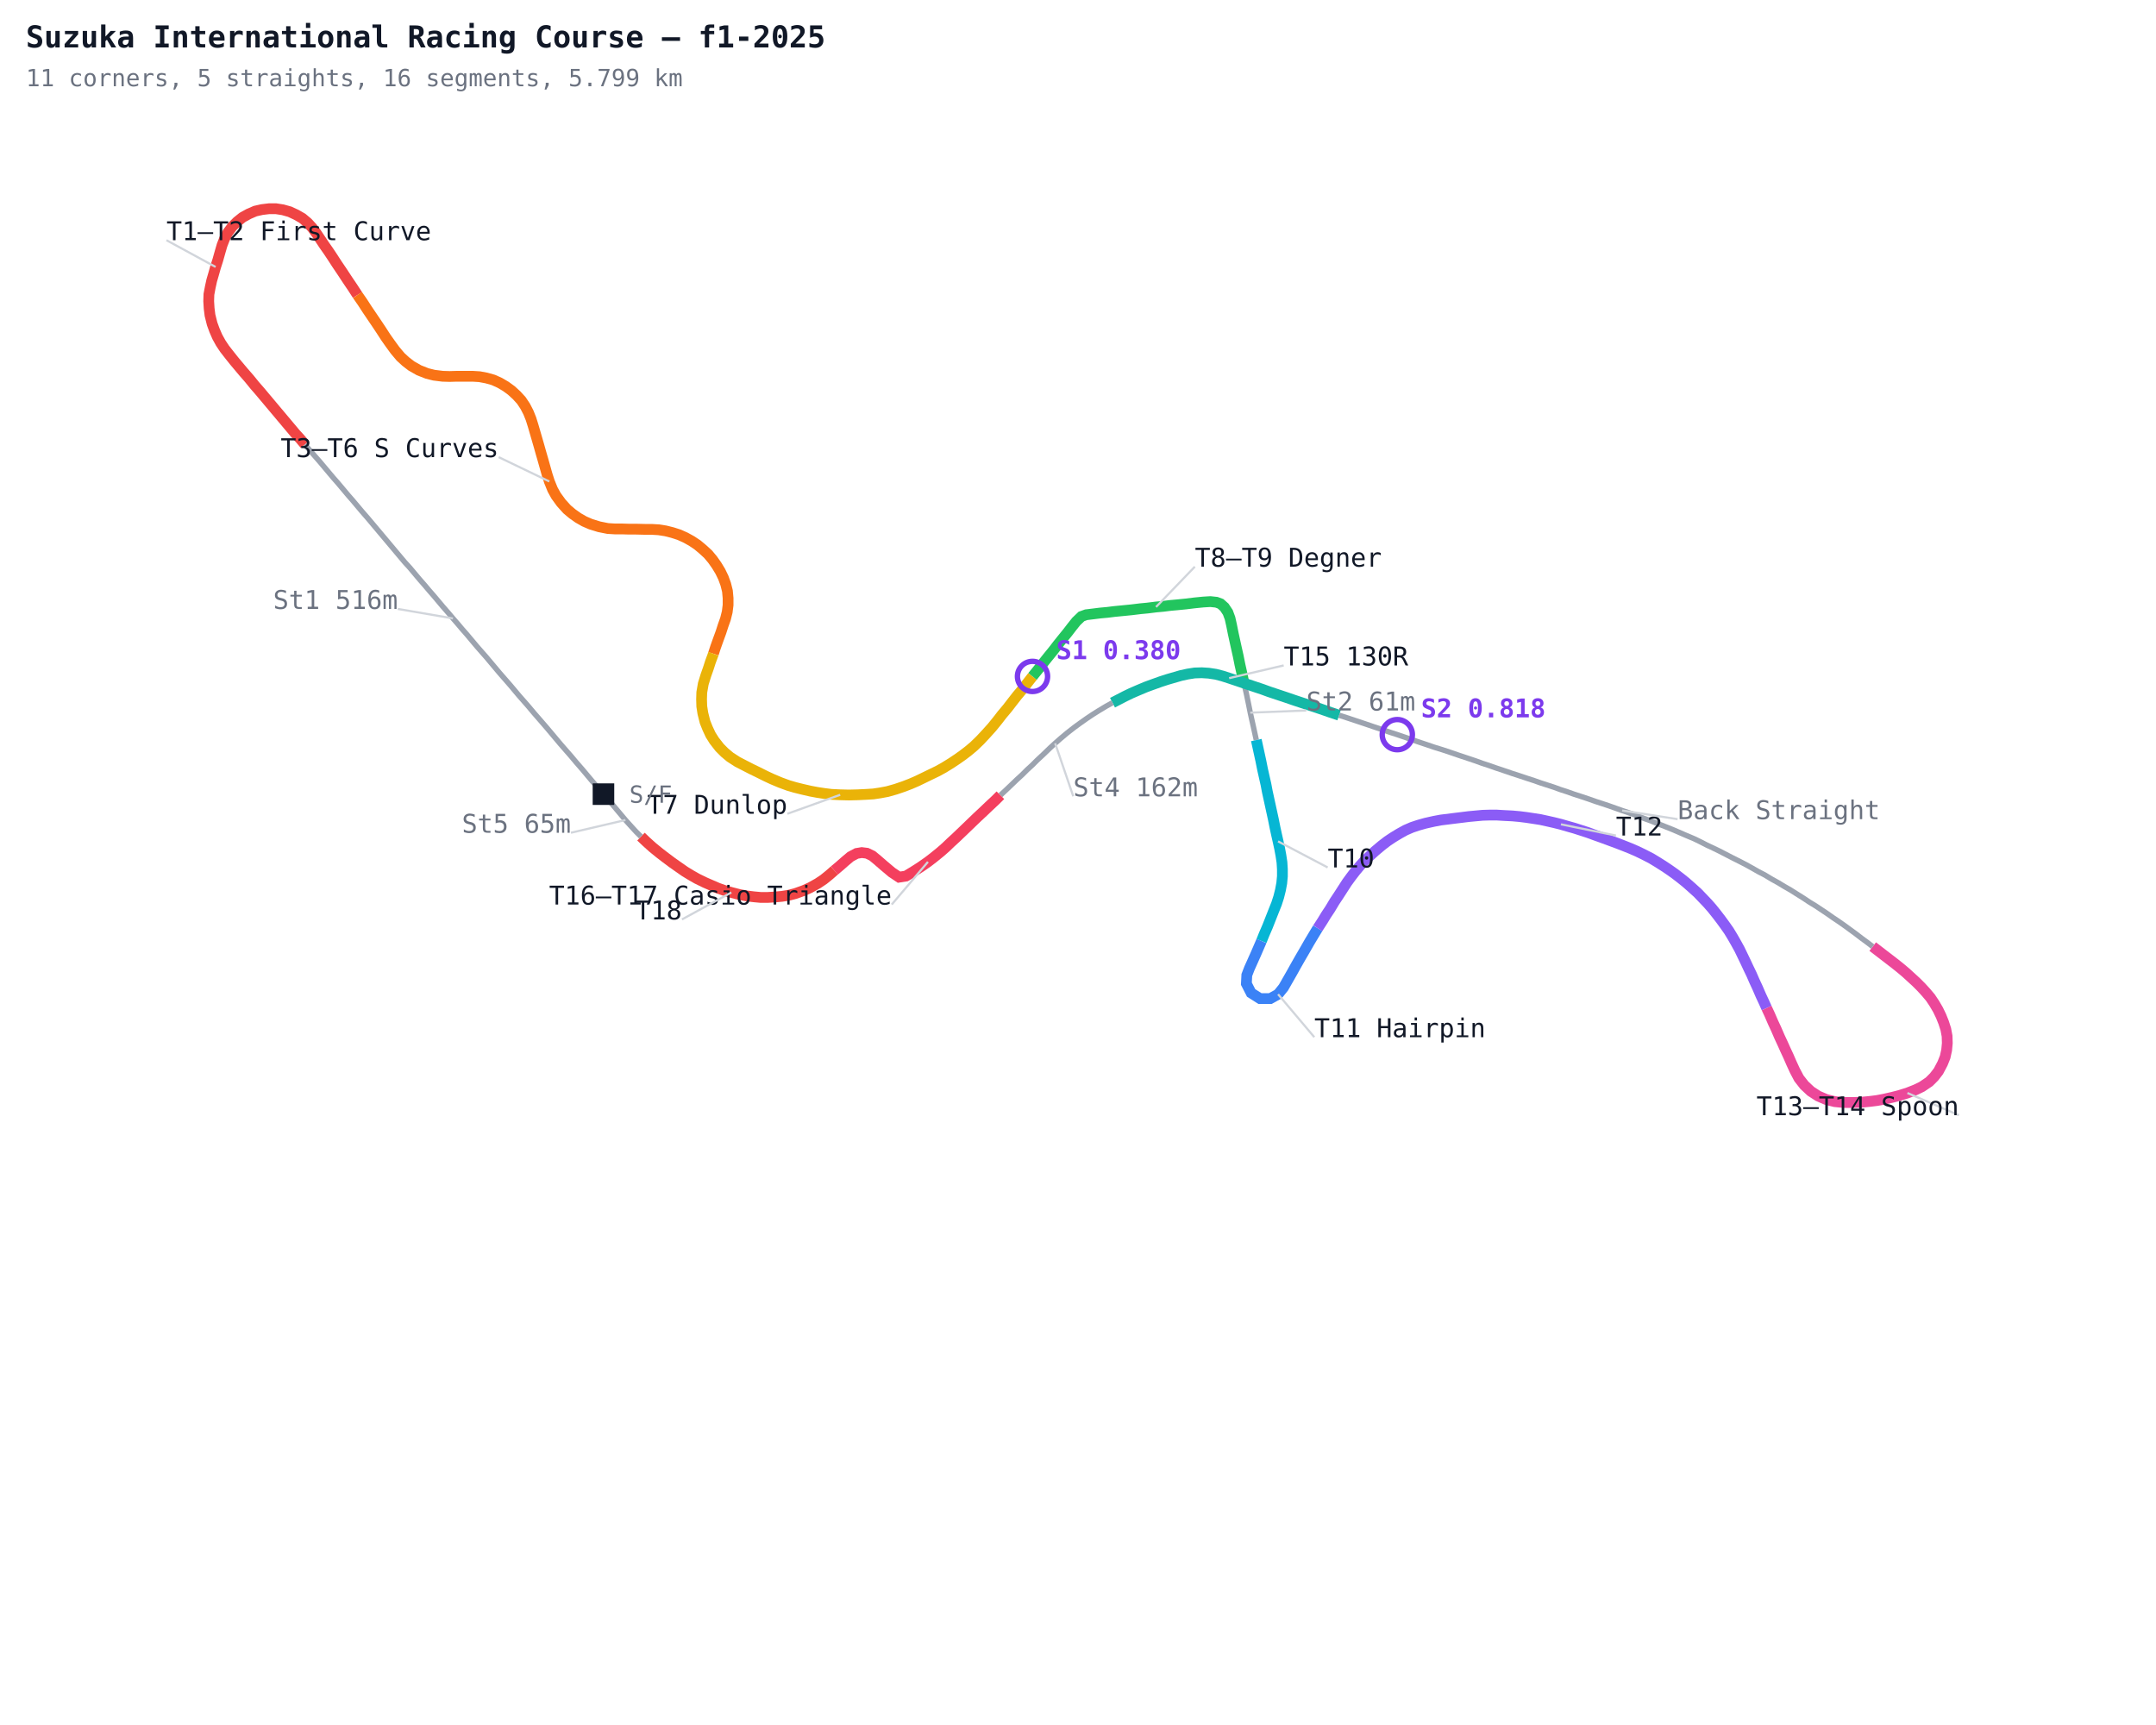
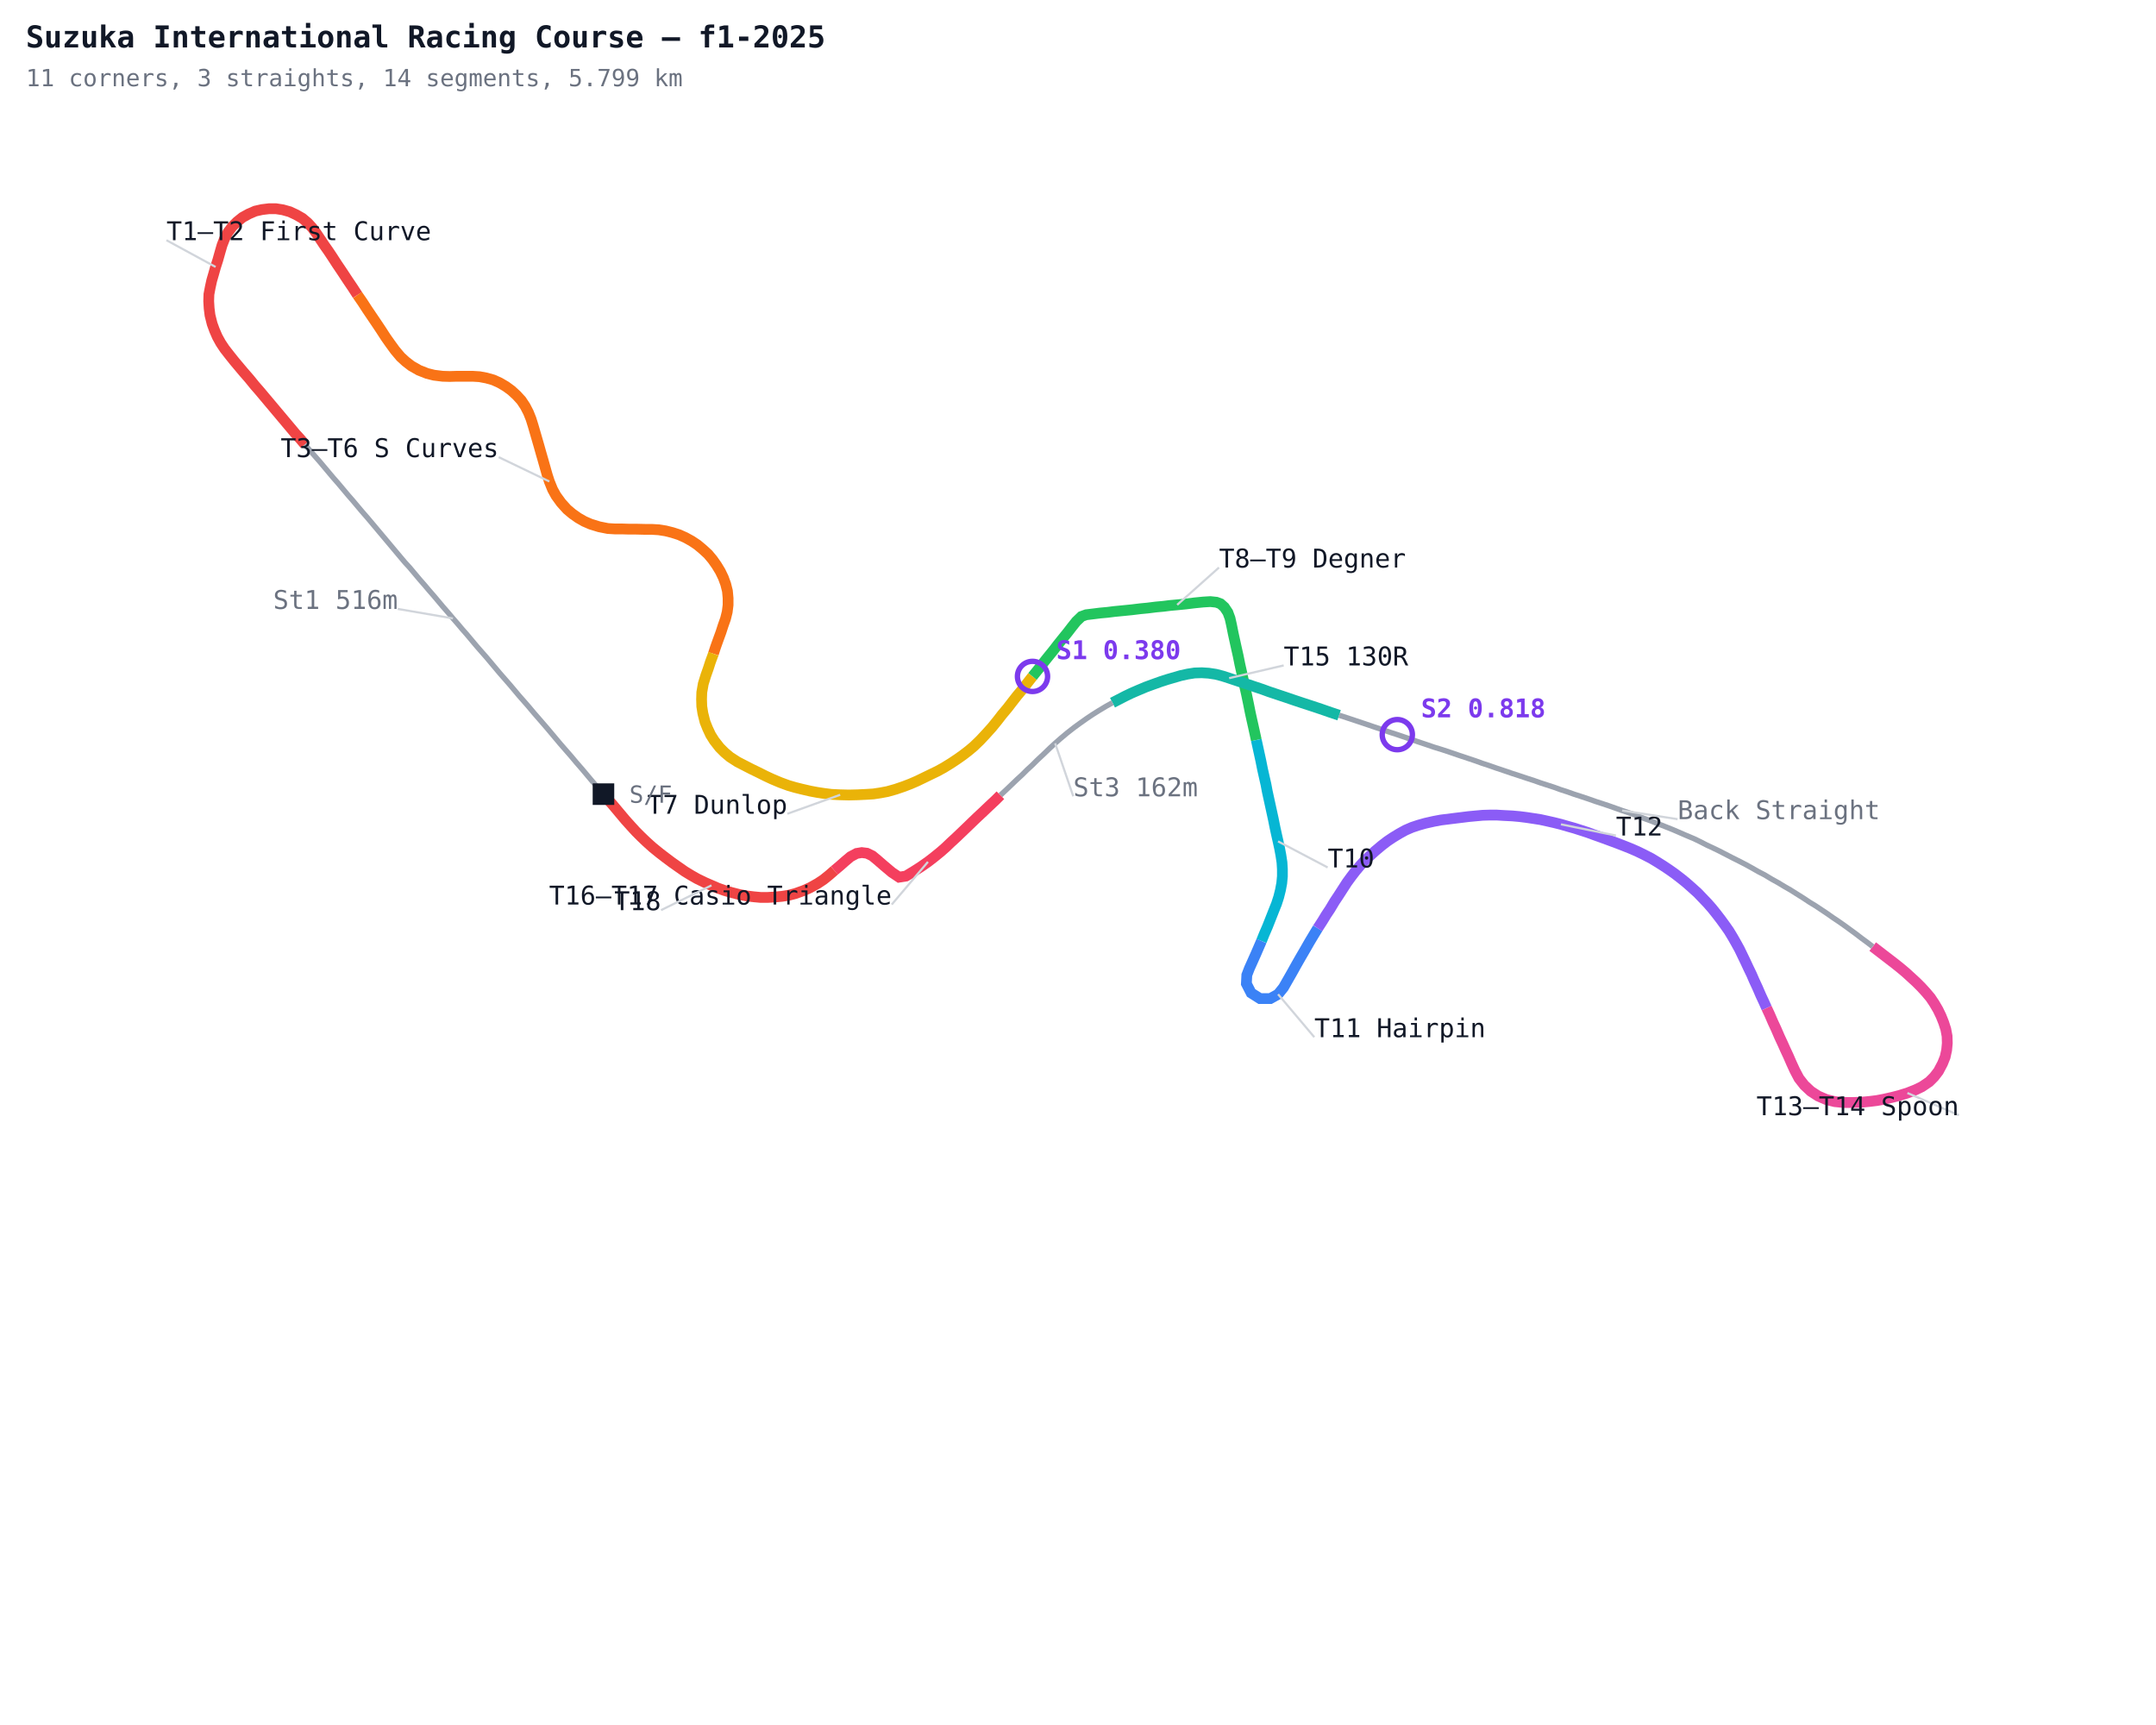
<svg xmlns="http://www.w3.org/2000/svg" width="1000" height="800" viewBox="0 0 1000 800">
  <defs>
    <style>
      .name { font-family: monospace; font-size: 12px; }
      .sector { font-family: monospace; font-size: 12px; fill: #7c3aed; font-weight: bold; }
      .title { font-family: monospace; font-size: 14px; fill: #111827; font-weight: bold; }
      .sub { font-family: monospace; font-size: 11px; fill: #6b7280; }
    </style>
  </defs>
  <rect width="1000" height="800" fill="#ffffff" />
  <polyline fill="none" stroke="#9ca3af" stroke-width="2.5" points="279.9,368.3 277.4,365.4 274.7,362.3 272.6,359.8 270.0,356.7 267.3,353.6 264.7,350.5 262.6,348.1 259.9,345.0 257.8,342.5 255.7,340.0 253.6,337.5 250.4,333.8 247.7,330.7 245.1,327.6 243.0,325.2 240.8,322.7 238.7,320.2 236.6,317.7 233.9,314.6 231.8,312.2 229.7,309.7 227.6,307.2 225.5,304.7 223.3,302.2 221.2,299.8 219.1,297.3 216.5,294.2 214.3,291.7 212.2,289.2 210.1,286.8 208.0,284.3 205.3,281.2 203.2,278.7 201.1,276.2 199.0,273.8 196.9,271.3 194.7,268.8 192.1,265.7 190.0,263.2 187.8,260.8 185.7,258.3 183.6,255.8 181.0,252.7 178.9,250.2 176.8,247.7 174.7,245.2 172.6,242.7 170.5,240.2 167.8,237.1 165.7,234.6 163.6,232.1 161.5,229.7 158.9,226.6 156.8,224.1 154.6,221.6 152.5,219.1 150.4,216.6 148.3,214.1 146.2,211.7 143.5,208.6 141.4,206.1" />
  <polyline fill="none" stroke="#ef4444" stroke-width="5" points="141.4,206.1 139.3,203.6 137.1,201.2 135.0,198.7 132.9,196.2 130.8,193.7 128.7,191.2 126.6,188.7 124.5,186.2 122.4,183.7 120.3,181.2 118.2,178.8 115.6,175.6 112.9,172.5 110.8,170.0 108.7,167.5 106.7,165.0 104.2,161.8 102.4,159.1 100.8,156.2 99.5,153.2 98.4,150.2 97.4,146.2 97.0,143.0 96.8,139.7 96.9,136.5 97.5,133.3 98.2,130.1 99.1,127.0 100.0,123.8 101.0,120.7 102.1,116.8 103.0,113.7 104.2,110.6 105.7,107.8 107.7,105.1 110.0,102.8 112.5,100.8 115.4,99.2 118.4,97.9 121.5,97.2 124.8,96.8 128.0,96.8 131.2,97.3 134.4,98.2 137.4,99.6 140.2,101.2 142.7,103.3 144.9,105.7 146.8,108.3 148.6,111.0 150.4,113.7 152.3,116.4 154.1,119.1 156.3,122.5 158.6,125.9 161.3,130.0 163.6,133.4 165.8,136.8" />
  <polyline fill="none" stroke="#f97316" stroke-width="5" points="165.8,136.8 168.1,140.1 170.3,143.5 172.6,146.9 174.9,150.3 176.7,153.0 178.9,156.4 180.8,159.1 183.2,162.4 185.8,165.5 188.2,167.7 190.8,169.7 194.3,171.7 198.1,173.2 201.3,174.0 205.3,174.5 208.6,174.6 211.9,174.5 215.9,174.5 219.2,174.5 222.4,174.7 225.6,175.3 228.8,176.2 231.7,177.5 234.6,179.2 237.2,181.1 239.6,183.3 241.8,185.7 243.6,188.4 245.1,191.3 246.3,194.3 247.3,197.5 248.2,200.6 249.1,203.7 250.0,206.8 250.9,210.0 251.8,213.1 252.9,217.0 253.8,220.2 254.8,223.3 256.3,227.0 257.9,229.9 260.3,233.2 263.0,236.2 265.5,238.3 268.2,240.2 271.0,241.8 274.0,243.1 277.9,244.3 281.9,245.1 285.1,245.3 288.4,245.3 291.6,245.4 294.9,245.4 299.0,245.5 302.2,245.5 305.5,245.7 308.7,246.2 311.9,247.0 315.0,248.0 317.9,249.3 320.8,250.9 323.5,252.7 326.0,254.8 328.4,257.0 330.5,259.5 332.4,262.2 334.1,265.0 335.5,267.9 336.6,270.9 337.4,274.1 337.7,277.4 337.7,280.6 337.3,283.8 336.5,287.0 335.4,290.1 334.4,293.2 333.3,296.2 331.9,300.1 330.9,303.2" />
  <polyline fill="none" stroke="#eab308" stroke-width="5" points="330.9,303.2 329.5,307.0 328.5,310.1 327.4,313.2 326.2,317.1 325.5,321.1 325.4,324.3 325.5,327.6 326.0,330.8 327.0,334.8 328.2,337.8 329.6,340.8 331.3,343.5 333.8,346.7 336.1,349.0 338.6,351.1 342.0,353.3 344.9,354.8 348.6,356.7 351.5,358.1 355.1,359.9 358.1,361.3 361.9,362.9 365.7,364.3 368.8,365.2 372.0,366.0 375.9,366.9 379.1,367.5 382.4,368.0 385.6,368.4 389.7,368.6 393.7,368.7 397.8,368.6 401.9,368.4 405.1,368.2 408.4,367.7 411.6,367.1 415.5,366.0 419.3,364.7 422.4,363.5 425.4,362.2 428.3,360.8 432.0,359.0 434.9,357.6 437.8,356.0 441.2,353.9 443.9,352.1 446.6,350.2 449.2,348.2 451.7,346.1 454.6,343.3 457.4,340.3 460.1,337.3 462.7,334.1 464.7,331.5 467.3,328.4 469.3,325.8 471.8,322.6 473.9,320.1 476.4,316.9 478.9,313.7" />
-   <polyline fill="none" stroke="#22c55e" stroke-width="5" points="478.9,313.7 481.5,310.5 484.0,307.3 486.0,304.8 488.6,301.6 490.6,299.0 492.6,296.5 495.2,293.3 497.2,290.7 499.2,288.2 501.6,285.9 503.8,285.1 507.1,284.7 510.3,284.3 513.6,284.0 516.8,283.6 520.9,283.2 524.9,282.8 529.0,282.3 532.2,282.0 536.2,281.5 539.5,281.2 542.7,280.8 546.0,280.5 550.0,280.1 554.1,279.6 558.1,279.2 561.4,279.0 564.2,279.3 566.1,280.0 567.9,281.6 569.5,284.0 570.5,286.7 571.2,289.8 572.0,293.8 572.7,297.0 573.4,300.2 574.3,304.2 575.1,308.2 576.0,312.2 577.0,316.9" />
-   <polyline fill="none" stroke="#9ca3af" stroke-width="2.5" points="577.0,316.9 578.1,321.7 579.1,326.5 579.9,330.5 580.6,333.7 581.3,336.8 582.0,340.0 582.7,343.2" />
+   <polyline fill="none" stroke="#22c55e" stroke-width="5" points="478.9,313.7 481.5,310.5 484.0,307.3 486.0,304.8 488.6,301.6 490.6,299.0 492.6,296.5 495.2,293.3 497.2,290.7 499.2,288.2 501.6,285.9 503.8,285.1 507.1,284.7 510.3,284.3 513.6,284.0 516.8,283.6 520.9,283.2 524.9,282.8 529.0,282.3 532.2,282.0 536.2,281.5 539.5,281.2 542.7,280.8 546.0,280.5 550.0,280.1 554.1,279.6 558.1,279.2 561.4,279.0 564.2,279.3 566.1,280.0 567.9,281.6 569.5,284.0 570.5,286.7 571.2,289.8 572.0,293.8 572.7,297.0 573.4,300.2 574.3,304.2 575.1,308.2 576.0,312.2 577.0,316.9 578.1,321.7 579.1,326.5 579.9,330.5 580.6,333.7 581.3,336.8 582.0,340.0 582.7,343.2" />
  <polyline fill="none" stroke="#06b6d4" stroke-width="5" points="582.7,343.2 583.4,346.4 584.1,349.6 584.8,352.8 585.6,356.8 586.5,360.8 587.2,363.9 587.8,367.1 588.5,370.3 589.2,373.5 589.9,376.7 590.6,379.9 591.4,383.9 592.1,387.1 592.8,390.2 593.5,393.4 594.1,396.6 594.6,399.9 594.8,403.1 594.8,406.4 594.5,409.6 593.9,412.8 593.1,416.0 592.1,419.1 590.9,422.1 589.4,425.9 587.9,429.7 586.3,433.4 585.1,436.4" />
  <polyline fill="none" stroke="#3b82f6" stroke-width="5" points="585.1,436.4 583.8,439.4 582.5,442.4 580.8,446.2 579.5,449.1 578.3,452.2 578.1,456.2 580.3,460.5 584.4,463.1 589.2,463.1 592.8,461.1 595.3,458.0 597.3,454.5 599.3,451.0 601.3,447.4 603.3,443.9 605.4,440.3 607.4,436.8 609.5,433.3 611.2,430.5" />
  <polyline fill="none" stroke="#8b5cf6" stroke-width="5" points="611.2,430.5 613.4,427.1 615.1,424.3 616.9,421.6 619.0,418.1 620.8,415.4 622.6,412.6 624.8,409.2 626.7,406.6 628.7,404.0 630.8,401.5 633.0,399.1 635.4,396.9 637.8,394.7 640.9,392.1 643.5,390.1 646.2,388.3 649.0,386.6 651.9,385.0 654.9,383.7 657.9,382.7 661.1,381.8 665.1,380.9 668.3,380.3 671.5,379.9 674.7,379.5 678.0,379.1 681.2,378.7 684.4,378.4 687.7,378.1 691.0,378.0 694.2,378.0 697.5,378.2 701.5,378.4 704.8,378.7 708.0,379.1 711.3,379.6 714.5,380.1 717.7,380.8 720.8,381.5 724.0,382.3 727.1,383.2 730.3,384.1 733.4,385.1 736.5,386.1 739.5,387.2 742.6,388.3 746.4,389.7 750.2,391.1 753.3,392.3 756.3,393.5 759.3,394.8 762.2,396.2 765.9,398.1 768.7,399.8 771.4,401.5 774.1,403.3 776.8,405.2 779.4,407.2 781.9,409.2 784.4,411.4 787.4,414.1 789.7,416.5 791.9,418.8 794.1,421.3 796.1,423.8 798.1,426.4 800.0,429.0 801.9,431.7 803.6,434.5 805.2,437.3 806.8,440.2 808.2,443.1 809.6,446.0 811.0,449.0 812.4,451.9 813.7,454.9 815.1,457.9 816.7,461.6 818.1,464.6 819.4,467.5" />
  <polyline fill="none" stroke="#ec4899" stroke-width="5" points="819.4,467.5 820.8,470.5 822.4,474.2 823.8,477.2 825.4,480.9 826.8,483.9 828.1,486.8 829.5,489.8 830.8,492.8 832.5,496.5 834.4,500.1 836.9,503.3 839.9,506.1 843.3,508.3 847.0,509.9 851.0,510.9 855.0,511.3 859.1,511.3 863.2,511.2 867.3,510.8 870.5,510.4 873.7,509.8 877.7,508.9 880.8,508.1 884.7,506.9 888.5,505.4 891.4,504.0 894.8,501.7 897.1,499.4 899.1,496.8 901.0,493.2 902.2,490.2 902.9,487.0 903.2,483.8 903.1,480.5 902.5,477.3 901.5,474.2 900.3,471.2 898.9,468.3 897.2,465.4 895.4,462.7 893.3,460.2 891.1,457.8 888.8,455.5 886.4,453.3 884.0,451.1 881.5,449.0 879.0,447.0 876.4,445.0 873.8,443.0 871.2,441.0 868.6,439.0" />
  <polyline fill="none" stroke="#9ca3af" stroke-width="2.5" points="868.6,439.0 866.0,437.0 863.4,435.1 860.8,433.1 858.2,431.2 855.6,429.3 852.9,427.4 850.2,425.6 847.5,423.7 844.8,421.9 842.1,420.1 839.3,418.4 836.6,416.6 833.1,414.4 830.4,412.7 827.6,411.1 824.8,409.4 821.9,407.8 818.4,405.7 815.5,404.2 812.7,402.6 809.8,401.0 806.9,399.5 803.3,397.7 800.4,396.2 797.5,394.7 794.6,393.3 791.6,391.9 788.7,390.4 785.8,389.0 782.0,387.4 779.0,386.1 776.0,384.8 773.0,383.6 769.2,382.1 766.2,380.9 762.4,379.5 759.3,378.3 756.3,377.2 752.4,375.9 749.3,374.8 746.2,373.7 743.2,372.7 740.1,371.7 737.0,370.6 733.1,369.3 730.0,368.3 726.9,367.2 723.8,366.2 720.8,365.1 717.7,364.1 714.6,363.1 711.5,362.0 708.4,361.0 704.5,359.7 701.4,358.7 697.6,357.4 693.7,356.1 690.6,355.0 687.5,354.0 684.5,352.9 680.6,351.6 676.7,350.3 672.9,349.0 669.0,347.7 665.1,346.5 661.3,345.2 657.4,343.9 652.8,342.3 648.1,340.7 645.0,339.7 641.2,338.4 637.3,337.1 633.5,335.8 629.6,334.5 625.7,333.2 621.1,331.7" />
  <polyline fill="none" stroke="#14b8a6" stroke-width="5" points="621.1,331.7 617.2,330.4 612.6,328.8 608.7,327.5 604.1,326.0 600.2,324.7 596.4,323.4 592.5,322.1 588.6,320.8 585.6,319.7 581.7,318.4 577.8,317.1 574.0,315.8 570.1,314.5 567.0,313.5 563.9,312.7 560.6,312.2 557.4,312.0 554.1,312.1 550.9,312.6 547.7,313.3 544.6,314.2 541.5,315.1 538.4,316.1 534.5,317.5 531.5,318.6 527.7,320.2 524.7,321.5 521.8,322.9 518.9,324.4 516.0,325.9" />
  <polyline fill="none" stroke="#9ca3af" stroke-width="2.5" points="516.0,325.9 513.1,327.5 509.6,329.6 506.9,331.3 504.2,333.1 500.8,335.5 498.2,337.4 495.0,339.9 491.9,342.5 489.4,344.7 487.0,346.9 484.1,349.7 481.1,352.5 478.8,354.8 476.4,357.0 474.1,359.3 471.7,361.5 469.3,363.8 467.0,366.0 464.0,368.8" />
  <polyline fill="none" stroke="#f43f5e" stroke-width="5" points="464.0,368.8 461.7,371.1 458.7,373.9 456.4,376.1 453.4,378.9 451.0,381.2 448.1,384.0 445.7,386.3 443.4,388.5 441.0,390.7 438.6,393.0 436.2,395.1 433.0,397.7 430.4,399.7 427.1,402.0 424.3,403.8 420.2,406.3 417.0,406.8 413.7,404.6 409.9,401.4 406.9,398.8 404.6,396.9 402.1,395.7 399.7,395.4 397.3,395.8 394.5,397.3 392.0,399.4 389.5,401.6 387.0,403.7" />
-   <polyline fill="none" stroke="#ef4444" stroke-width="5" points="387.0,403.7 384.6,405.8 382.0,407.9 379.3,409.7 375.7,411.7 372.8,413.0 368.9,414.4 365.8,415.2 362.6,415.7 359.3,416.0 356.1,416.2 352.8,416.2 349.6,415.9 346.3,415.5 343.1,414.9 339.2,413.9 336.1,413.0 333.0,411.9 330.0,410.6 327.0,409.3 323.3,407.5 320.5,405.9 317.7,404.2 314.4,401.9 311.7,400.0 308.5,397.6 305.9,395.6 302.7,393.0 299.7,390.3 297.3,388.0" />
-   <polyline fill="none" stroke="#9ca3af" stroke-width="2.5" points="297.3,388.0 295.0,385.7 292.8,383.3 290.1,380.3 288.0,377.8 285.9,375.3 283.8,372.8 281.6,370.4" />
+   <polyline fill="none" stroke="#ef4444" stroke-width="5" points="387.0,403.7 384.6,405.8 382.0,407.9 379.3,409.7 375.7,411.7 372.8,413.0 368.9,414.4 365.8,415.2 362.6,415.7 359.3,416.0 356.1,416.2 352.8,416.2 349.6,415.9 346.3,415.5 343.1,414.9 339.2,413.9 336.1,413.0 333.0,411.9 330.0,410.6 327.0,409.3 323.3,407.5 320.5,405.9 317.7,404.2 314.4,401.9 311.7,400.0 308.5,397.6 305.9,395.6 302.7,393.0 299.7,390.3 297.3,388.0 295.0,385.7 292.8,383.3 290.1,380.3 288.0,377.8 285.9,375.3 283.8,372.8 281.6,370.4" />
  <line x1="210.1" y1="286.8" x2="184.5" y2="282.4" stroke="#d1d5db" stroke-width="1" />
  <text x="184.5" y="282.4" text-anchor="end" class="name" fill="#6b7280">St1 516m</text>
  <line x1="100.0" y1="123.8" x2="77.2" y2="111.4" stroke="#d1d5db" stroke-width="1" />
  <text x="77.2" y="111.4" text-anchor="start" class="name" fill="#111827">T1–T2 First Curve</text>
  <line x1="254.8" y1="223.3" x2="231.3" y2="212.0" stroke="#d1d5db" stroke-width="1" />
  <text x="231.3" y="212.0" text-anchor="end" class="name" fill="#111827">T3–T6 S Curves</text>
  <line x1="389.7" y1="368.6" x2="365.2" y2="377.4" stroke="#d1d5db" stroke-width="1" />
  <text x="365.2" y="377.4" text-anchor="end" class="name" fill="#111827">T7 Dunlop</text>
-   <line x1="536.2" y1="281.5" x2="554.2" y2="262.8" stroke="#d1d5db" stroke-width="1" />
-   <text x="554.2" y="262.8" text-anchor="start" class="name" fill="#111827">T8–T9 Degner</text>
-   <line x1="579.9" y1="330.5" x2="605.9" y2="329.5" stroke="#d1d5db" stroke-width="1" />
-   <text x="605.9" y="329.5" text-anchor="start" class="name" fill="#6b7280">St2 61m</text>
+   <line x1="546.0" y1="280.5" x2="565.4" y2="263.2" stroke="#d1d5db" stroke-width="1" />
+   <text x="565.4" y="263.2" text-anchor="start" class="name" fill="#111827">T8–T9 Degner</text>
  <line x1="592.8" y1="390.2" x2="615.8" y2="402.3" stroke="#d1d5db" stroke-width="1" />
  <text x="615.8" y="402.3" text-anchor="start" class="name" fill="#111827">T10</text>
  <line x1="592.8" y1="461.1" x2="609.6" y2="481.0" stroke="#d1d5db" stroke-width="1" />
  <text x="609.6" y="481.0" text-anchor="start" class="name" fill="#111827">T11 Hairpin</text>
  <line x1="724.0" y1="382.3" x2="749.5" y2="387.5" stroke="#d1d5db" stroke-width="1" />
  <text x="749.5" y="387.5" text-anchor="start" class="name" fill="#111827">T12</text>
  <line x1="884.7" y1="506.9" x2="908.6" y2="517.2" stroke="#d1d5db" stroke-width="1" />
  <text x="908.6" y="517.2" text-anchor="end" class="name" fill="#111827">T13–T14 Spoon</text>
  <line x1="752.4" y1="375.9" x2="778.1" y2="379.9" stroke="#d1d5db" stroke-width="1" />
  <text x="778.1" y="379.9" text-anchor="start" class="name" fill="#6b7280">Back Straight</text>
  <line x1="570.1" y1="314.5" x2="595.4" y2="308.6" stroke="#d1d5db" stroke-width="1" />
  <text x="595.4" y="308.6" text-anchor="start" class="name" fill="#111827">T15 130R</text>
  <line x1="489.4" y1="344.7" x2="497.8" y2="369.3" stroke="#d1d5db" stroke-width="1" />
-   <text x="497.8" y="369.3" text-anchor="start" class="name" fill="#6b7280">St4 162m</text>
+   <text x="497.8" y="369.3" text-anchor="start" class="name" fill="#6b7280">St3 162m</text>
  <line x1="430.4" y1="399.7" x2="413.6" y2="419.5" stroke="#d1d5db" stroke-width="1" />
  <text x="413.6" y="419.5" text-anchor="end" class="name" fill="#111827">T16–T17 Casio Triangle</text>
-   <line x1="339.2" y1="413.9" x2="316.3" y2="426.4" stroke="#d1d5db" stroke-width="1" />
-   <text x="316.3" y="426.4" text-anchor="end" class="name" fill="#111827">T18</text>
-   <line x1="290.1" y1="380.3" x2="264.8" y2="386.2" stroke="#d1d5db" stroke-width="1" />
-   <text x="264.8" y="386.2" text-anchor="end" class="name" fill="#6b7280">St5 65m</text>
+   <line x1="330.0" y1="410.6" x2="306.6" y2="422.1" stroke="#d1d5db" stroke-width="1" />
+   <text x="306.6" y="422.1" text-anchor="end" class="name" fill="#111827">T18</text>
  <circle cx="478.9" cy="313.7" r="7" fill="none" stroke="#7c3aed" stroke-width="2.5" />
  <text x="489.9" y="305.7" class="sector">S1 0.380</text>
  <circle cx="648.1" cy="340.7" r="7" fill="none" stroke="#7c3aed" stroke-width="2.5" />
  <text x="659.1" y="332.7" class="sector">S2 0.818</text>
  <rect x="274.9" y="363.3" width="10" height="10" fill="#111827" />
  <text x="291.9" y="372.3" class="sub">S/F</text>
  <text class="title" x="12" y="22">Suzuka International Racing Course — f1-2025</text>
-   <text class="sub" x="12" y="40">11 corners, 5 straights, 16 segments, 5.799 km</text>
+   <text class="sub" x="12" y="40">11 corners, 3 straights, 14 segments, 5.799 km</text>
</svg>
